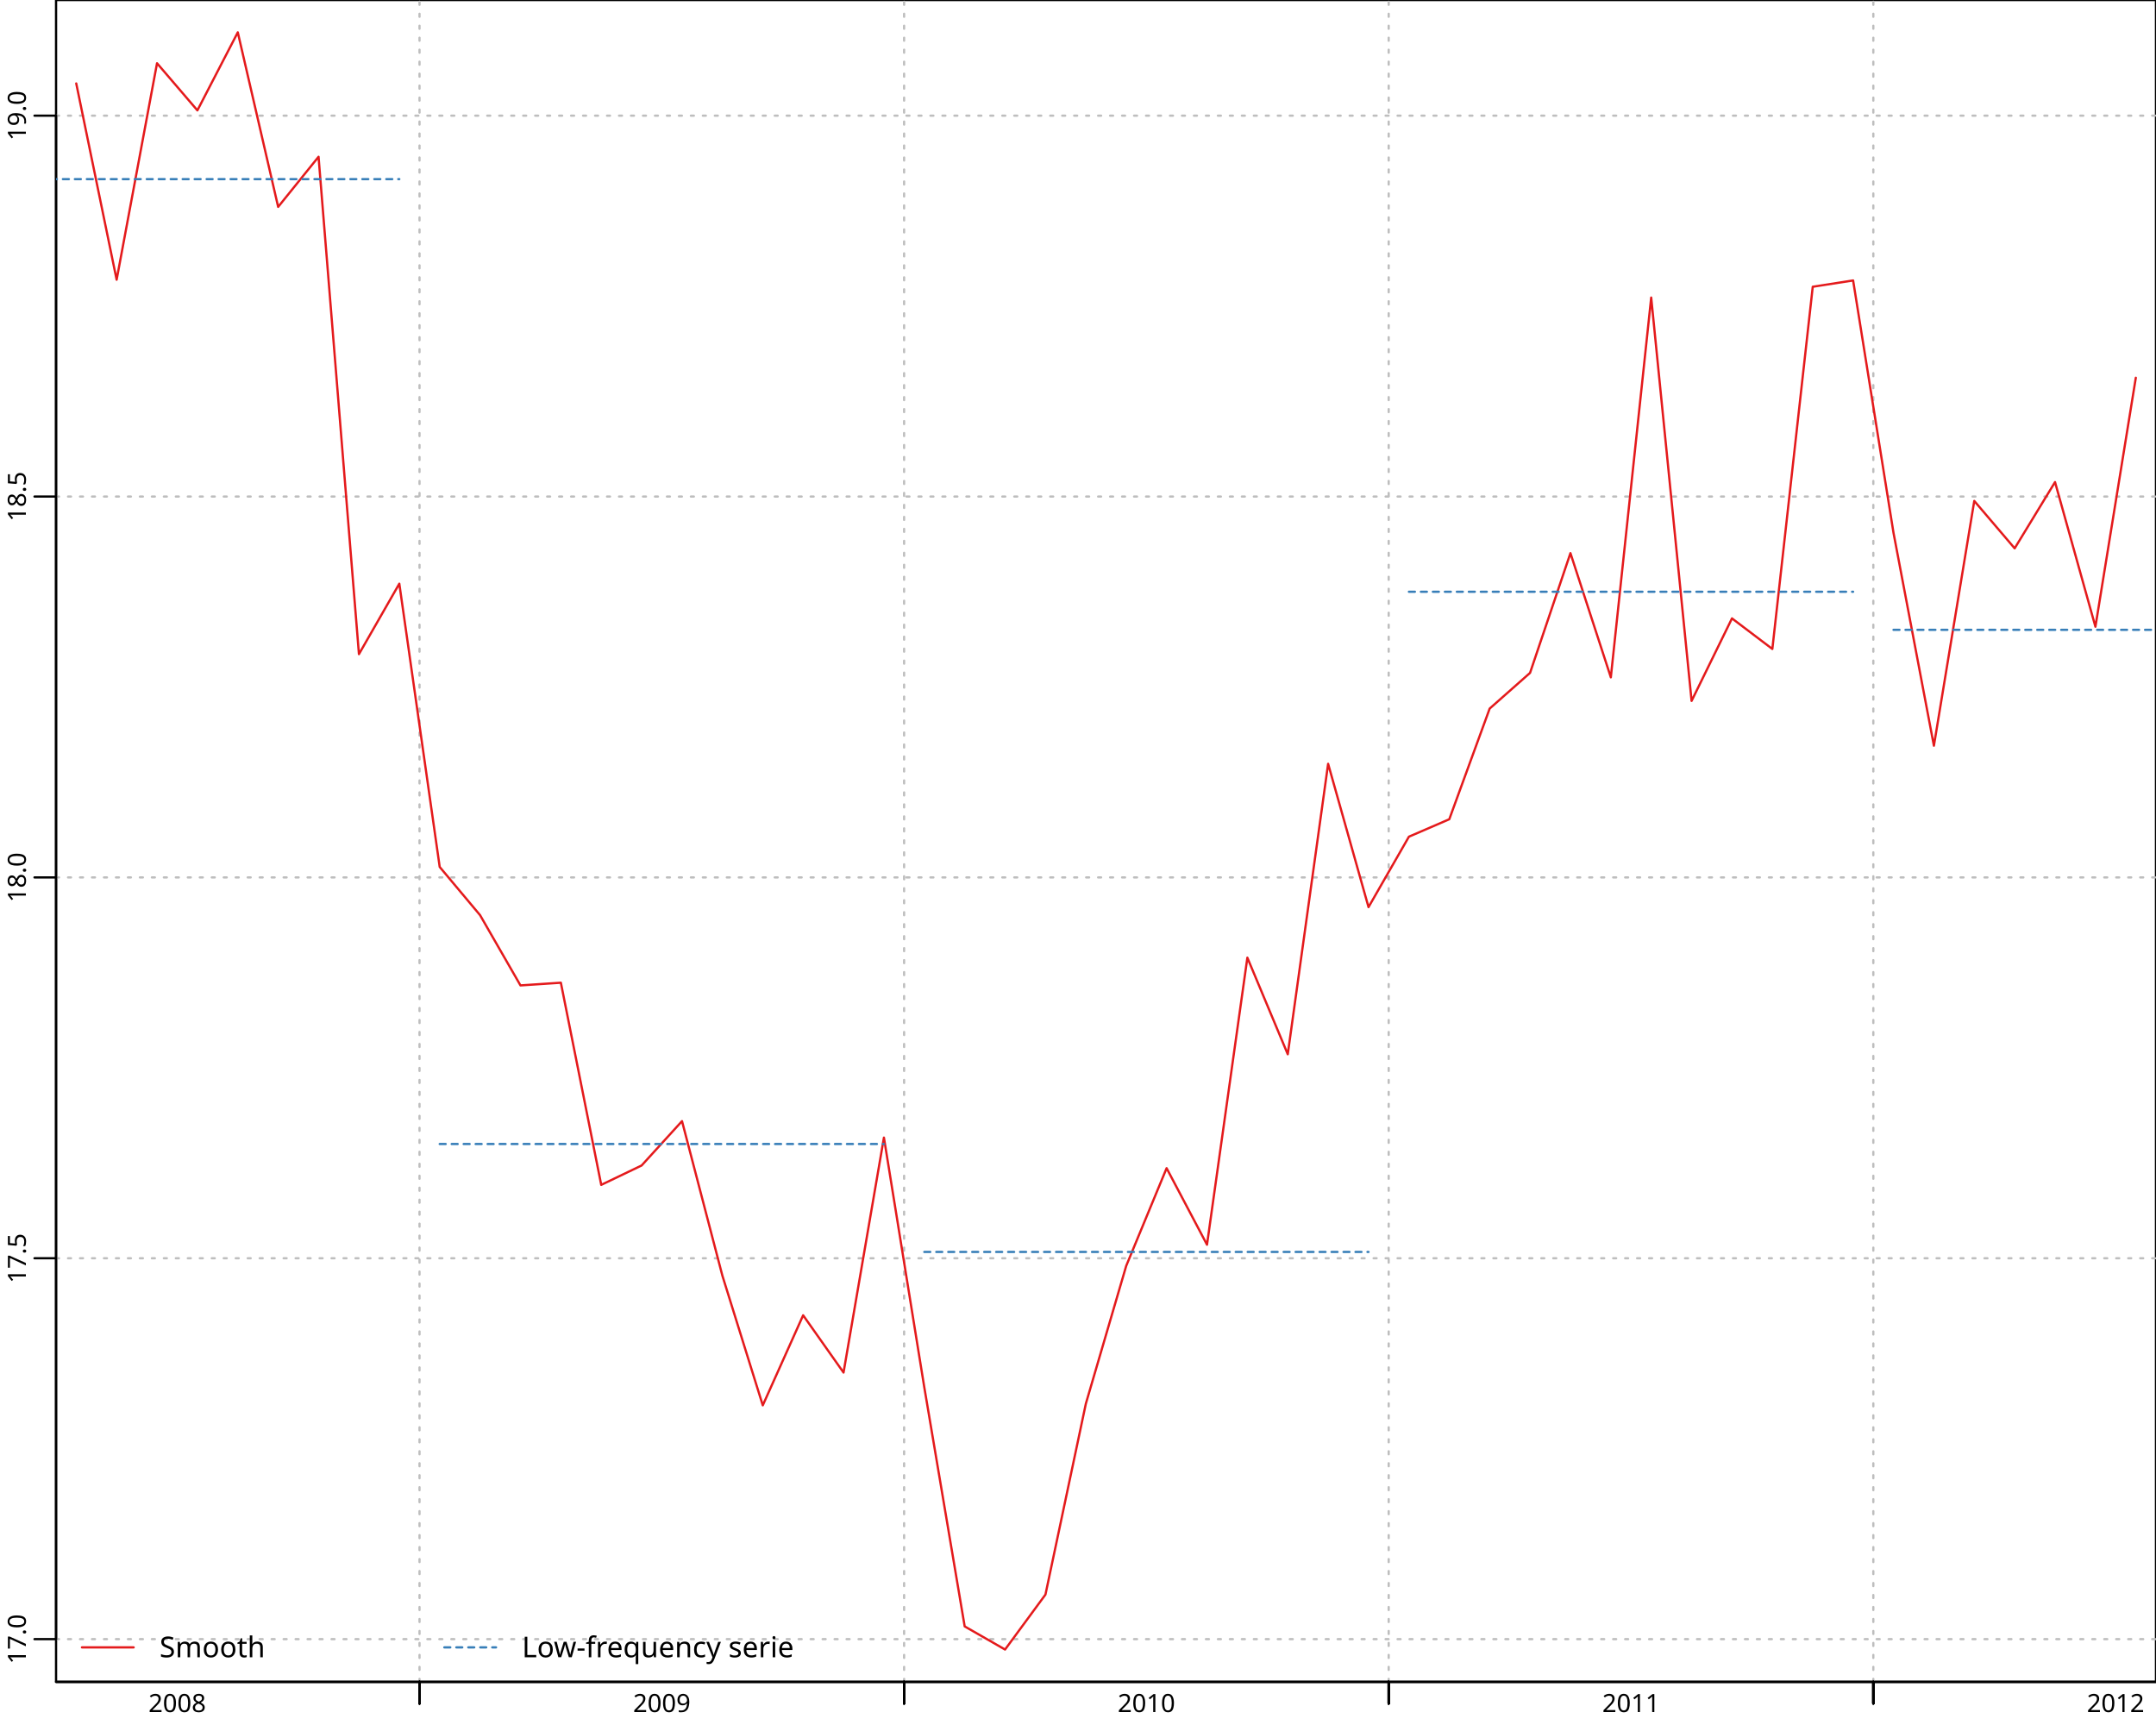
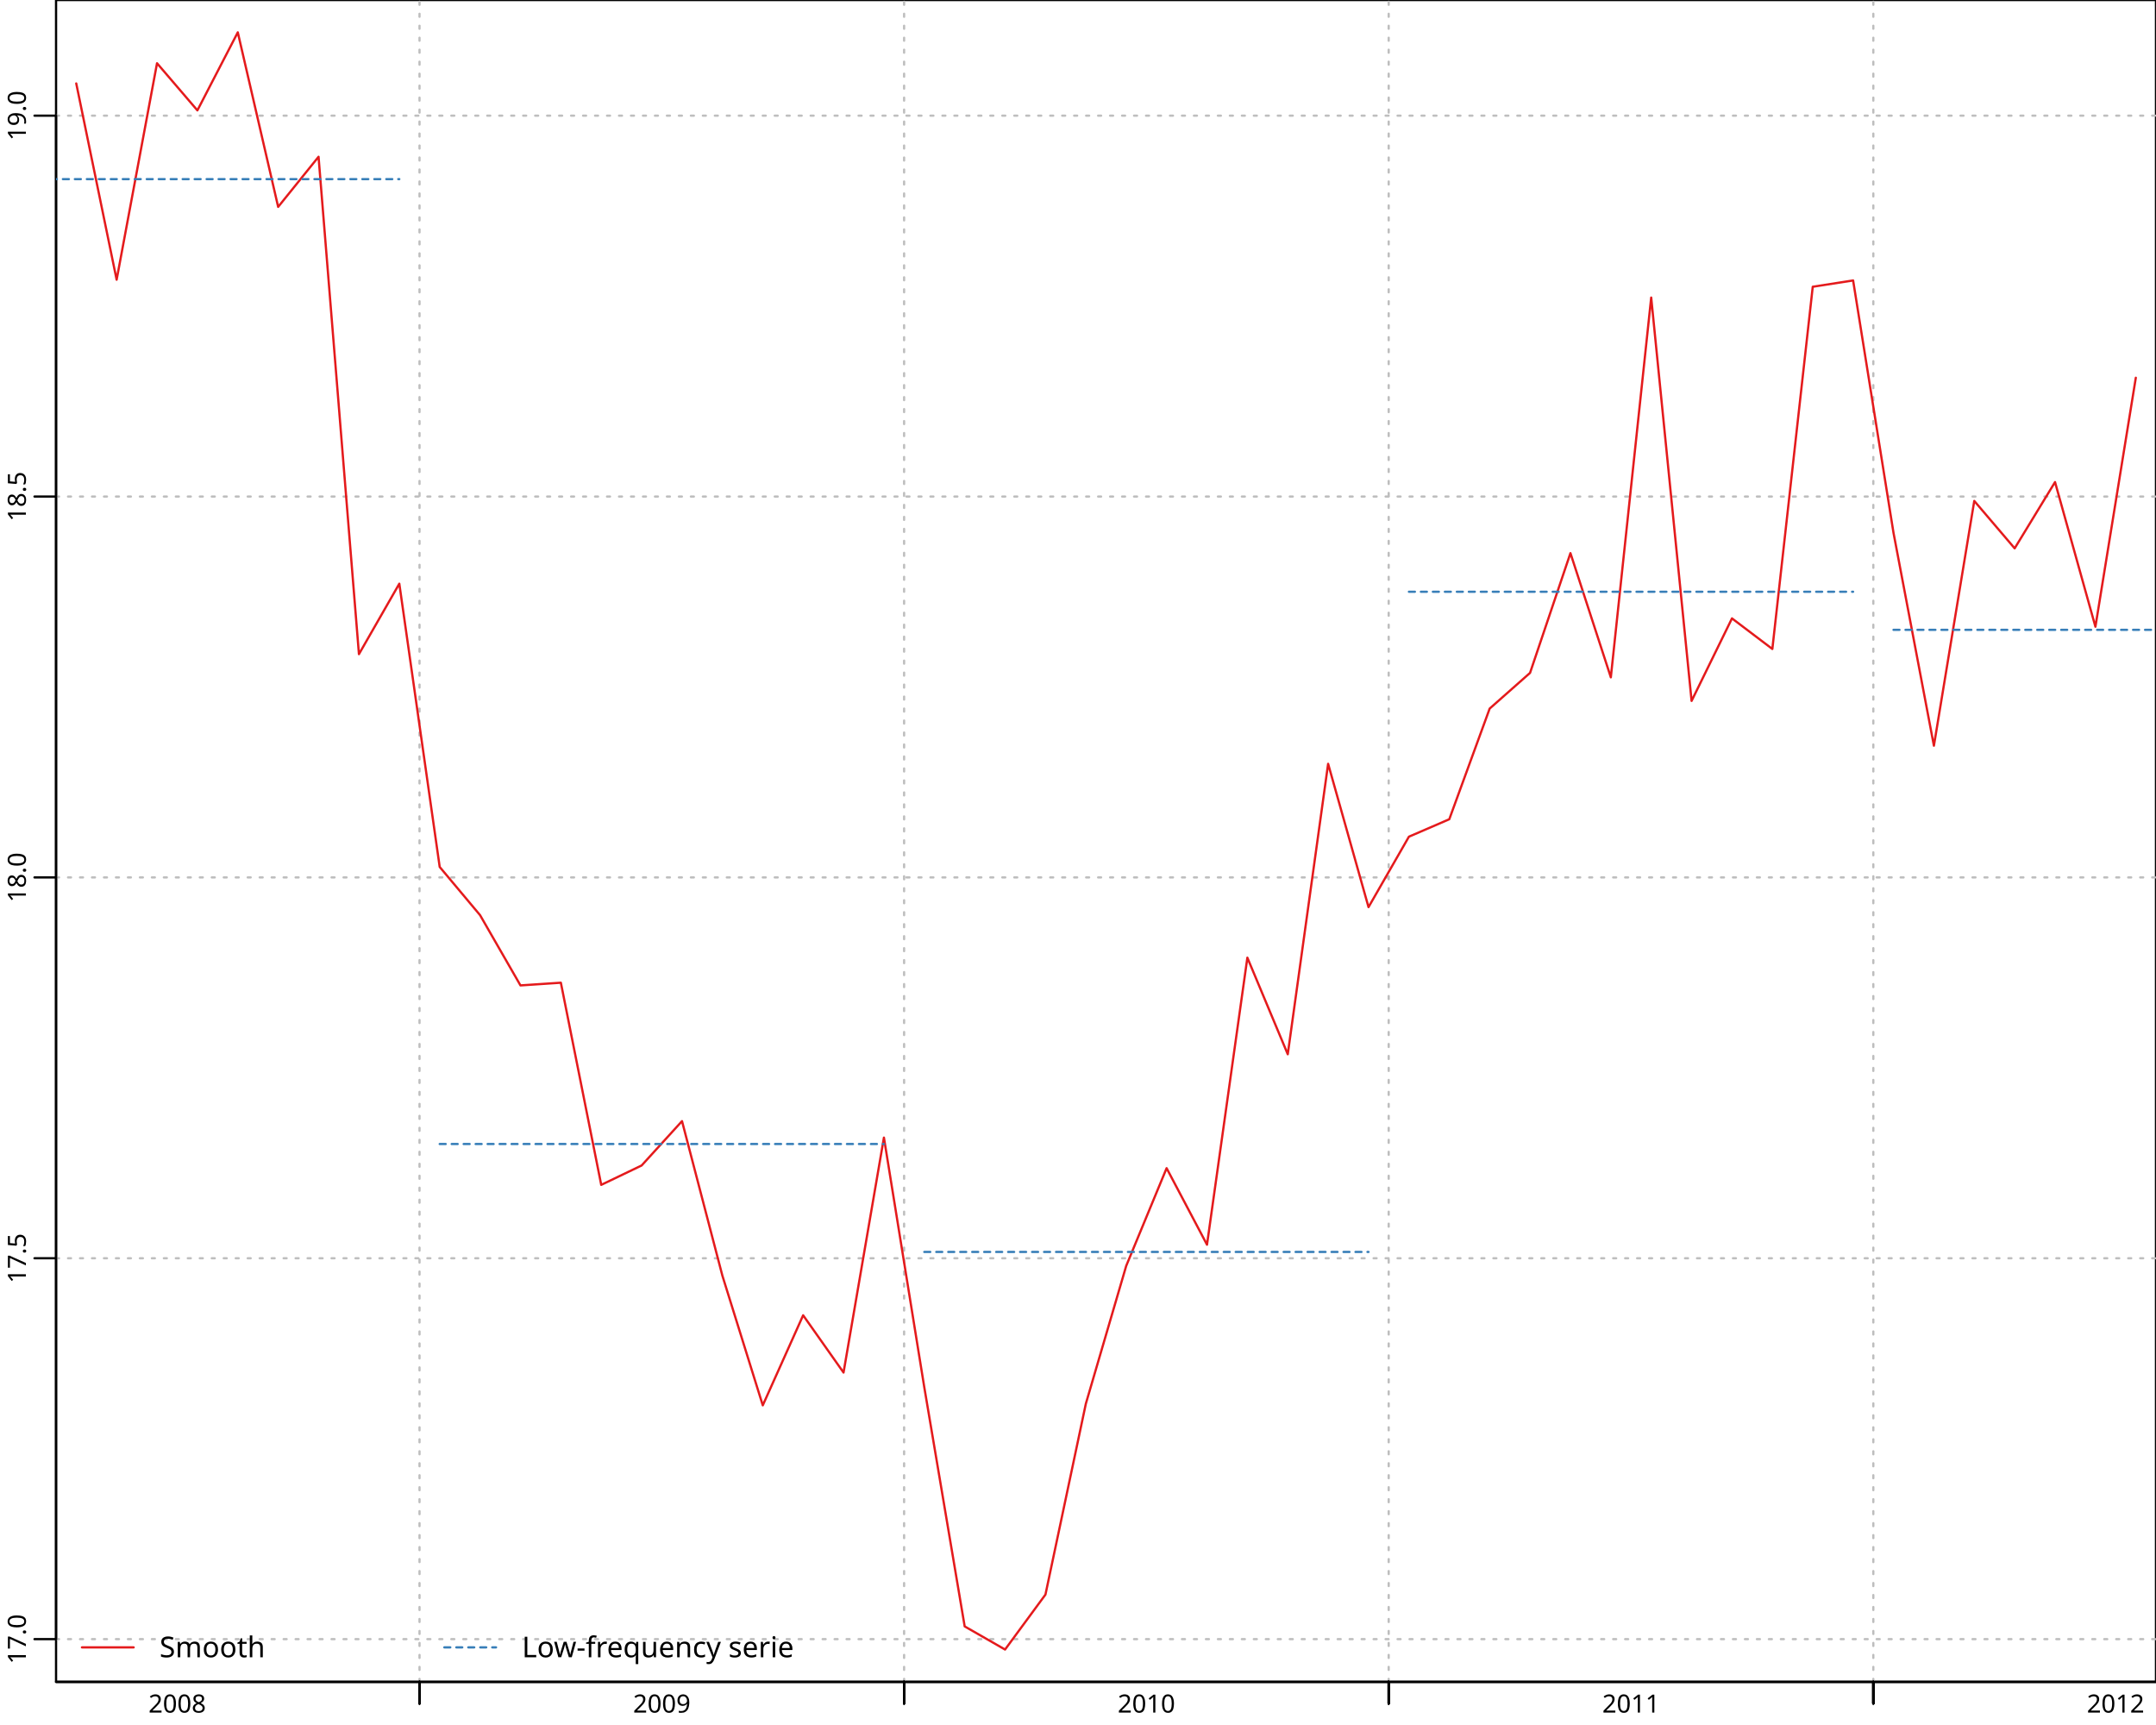
<svg xmlns="http://www.w3.org/2000/svg" class="svglite" data-engine-version="2.0" width="720.00pt" height="576.00pt" viewBox="0 0 720.00 576.00">
  <defs>
    <style type="text/css">
    .svglite line, .svglite polyline, .svglite polygon, .svglite path, .svglite rect, .svglite circle {
      fill: none;
      stroke: #000000;
      stroke-linecap: round;
      stroke-linejoin: round;
      stroke-miterlimit: 10.00;
    }
  </style>
  </defs>
  <rect width="100%" height="100%" style="stroke: none; fill: #FFFFFF;" />
  <defs>
    <clipPath id="cpMC4wMHw3MjAuMDB8MC4wMHw1NzYuMDA=">
      <rect x="0.00" y="0.00" width="720.00" height="576.00" />
    </clipPath>
  </defs>
  <g clip-path="url(#cpMC4wMHw3MjAuMDB8MC4wMHw1NzYuMDA=)">
    <polygon points="18.72,561.60 720.00,561.60 720.00,0.00 18.72,0.00 " style="stroke-width: 0.75; fill: none;" />
    <text x="369.36" y="616.32" text-anchor="middle" style="font-size: 12.00px; font-family: sans;" textLength="74.69px" lengthAdjust="spacingAndGlyphs">c(xmin, xmax)</text>
    <text transform="translate(-27.36,280.80) rotate(-90)" text-anchor="middle" style="font-size: 12.00px; font-family: sans;" textLength="74.69px" lengthAdjust="spacingAndGlyphs">c(ymin, ymax)</text>
  </g>
  <defs>
    <clipPath id="cpMTguNzJ8NzIwLjAwfDAuMDB8NTYxLjYw">
      <rect x="18.72" y="0.00" width="701.28" height="561.60" />
    </clipPath>
  </defs>
  <g clip-path="url(#cpMTguNzJ8NzIwLjAwfDAuMDB8NTYxLjYw)">
    <line x1="18.72" y1="547.33" x2="720.00" y2="547.33" style="stroke-width: 0.75; stroke: #BEBEBE; stroke-dasharray: 1.00,3.00;" />
    <line x1="18.72" y1="420.15" x2="720.00" y2="420.15" style="stroke-width: 0.75; stroke: #BEBEBE; stroke-dasharray: 1.00,3.00;" />
    <line x1="18.72" y1="292.98" x2="720.00" y2="292.98" style="stroke-width: 0.75; stroke: #BEBEBE; stroke-dasharray: 1.00,3.00;" />
    <line x1="18.72" y1="165.80" x2="720.00" y2="165.80" style="stroke-width: 0.75; stroke: #BEBEBE; stroke-dasharray: 1.00,3.00;" />
    <line x1="18.72" y1="38.62" x2="720.00" y2="38.62" style="stroke-width: 0.75; stroke: #BEBEBE; stroke-dasharray: 1.00,3.00;" />
    <line x1="140.10" y1="561.60" x2="140.10" y2="-0" style="stroke-width: 0.75; stroke: #BEBEBE; stroke-dasharray: 1.00,3.00;" />
    <line x1="301.93" y1="561.60" x2="301.93" y2="-0" style="stroke-width: 0.75; stroke: #BEBEBE; stroke-dasharray: 1.00,3.00;" />
    <line x1="463.76" y1="561.60" x2="463.76" y2="-0" style="stroke-width: 0.75; stroke: #BEBEBE; stroke-dasharray: 1.00,3.00;" />
    <line x1="625.60" y1="561.60" x2="625.60" y2="-0" style="stroke-width: 0.75; stroke: #BEBEBE; stroke-dasharray: 1.00,3.00;" />
    <polyline points="25.46,27.86 38.95,93.40 52.44,21.12 65.92,36.86 79.41,10.80 92.89,69.08 106.38,52.35 119.87,218.43 133.35,194.90 146.84,289.49 160.32,305.58 173.81,329.04 187.30,328.14 200.78,395.64 214.27,389.17 227.76,374.36 241.24,425.96 254.73,469.26 268.21,439.19 281.70,458.31 295.19,379.86 308.67,463.24 322.16,543.08 335.64,550.80 349.13,532.45 362.62,468.72 376.10,422.69 389.59,390.07 403.08,415.62 416.56,319.78 430.05,352.03 443.53,255.05 457.02,302.90 470.51,279.38 483.99,273.56 497.48,236.60 510.96,224.69 524.45,184.70 537.94,226.17 551.42,99.36 564.91,234.04 578.40,206.49 591.88,216.70 605.37,95.75 618.85,93.65 632.34,177.93 645.83,249.00 659.31,167.27 672.80,183.10 686.28,160.97 699.77,209.27 713.26,126.13 " style="stroke-width: 0.75; stroke: #E41A1C;" />
  </g>
  <g clip-path="url(#cpMC4wMHw3MjAuMDB8MC4wMHw1NzYuMDA=)">
    <line x1="18.72" y1="547.33" x2="18.72" y2="38.62" style="stroke-width: 0.75;" />
    <line x1="18.72" y1="547.33" x2="11.52" y2="547.33" style="stroke-width: 0.75;" />
    <line x1="18.72" y1="420.15" x2="11.52" y2="420.15" style="stroke-width: 0.75;" />
    <line x1="18.72" y1="292.98" x2="11.52" y2="292.98" style="stroke-width: 0.75;" />
    <line x1="18.72" y1="165.80" x2="11.52" y2="165.80" style="stroke-width: 0.75;" />
    <line x1="18.72" y1="38.62" x2="11.52" y2="38.62" style="stroke-width: 0.75;" />
    <text transform="translate(8.64,547.33) rotate(-90)" text-anchor="middle" style="font-size: 8.40px; font-family: sans;" textLength="16.35px" lengthAdjust="spacingAndGlyphs">17.0</text>
    <text transform="translate(8.64,420.15) rotate(-90)" text-anchor="middle" style="font-size: 8.40px; font-family: sans;" textLength="16.35px" lengthAdjust="spacingAndGlyphs">17.5</text>
    <text transform="translate(8.64,292.98) rotate(-90)" text-anchor="middle" style="font-size: 8.40px; font-family: sans;" textLength="16.35px" lengthAdjust="spacingAndGlyphs">18.0</text>
    <text transform="translate(8.64,165.80) rotate(-90)" text-anchor="middle" style="font-size: 8.40px; font-family: sans;" textLength="16.35px" lengthAdjust="spacingAndGlyphs">18.5</text>
    <text transform="translate(8.64,38.62) rotate(-90)" text-anchor="middle" style="font-size: 8.40px; font-family: sans;" textLength="16.35px" lengthAdjust="spacingAndGlyphs">19.0</text>
    <line x1="18.72" y1="561.60" x2="720.00" y2="561.60" style="stroke-width: 0.75;" />
    <line x1="140.10" y1="561.60" x2="140.10" y2="568.80" style="stroke-width: 0.75;" />
    <line x1="140.10" y1="561.60" x2="140.10" y2="568.80" style="stroke-width: 0.75;" />
    <line x1="140.10" y1="561.60" x2="140.10" y2="568.80" style="stroke-width: 0.75;" />
    <line x1="140.10" y1="561.60" x2="140.10" y2="568.80" style="stroke-width: 0.75;" />
    <line x1="140.10" y1="561.60" x2="140.10" y2="568.80" style="stroke-width: 0.75;" />
    <line x1="140.10" y1="561.60" x2="140.10" y2="568.80" style="stroke-width: 0.75;" />
    <line x1="140.10" y1="561.60" x2="140.10" y2="568.80" style="stroke-width: 0.75;" />
    <line x1="140.10" y1="561.60" x2="140.10" y2="568.80" style="stroke-width: 0.75;" />
    <line x1="140.10" y1="561.60" x2="140.10" y2="568.80" style="stroke-width: 0.75;" />
    <line x1="140.10" y1="561.60" x2="140.10" y2="568.80" style="stroke-width: 0.75;" />
    <line x1="140.10" y1="561.60" x2="140.10" y2="568.80" style="stroke-width: 0.75;" />
    <line x1="140.10" y1="561.60" x2="140.10" y2="568.80" style="stroke-width: 0.75;" />
    <line x1="301.93" y1="561.60" x2="301.93" y2="568.80" style="stroke-width: 0.75;" />
    <line x1="301.93" y1="561.60" x2="301.93" y2="568.80" style="stroke-width: 0.75;" />
    <line x1="301.93" y1="561.60" x2="301.93" y2="568.80" style="stroke-width: 0.75;" />
    <line x1="301.93" y1="561.60" x2="301.93" y2="568.80" style="stroke-width: 0.75;" />
    <line x1="301.93" y1="561.60" x2="301.93" y2="568.80" style="stroke-width: 0.75;" />
    <line x1="301.93" y1="561.60" x2="301.93" y2="568.80" style="stroke-width: 0.75;" />
    <line x1="301.93" y1="561.60" x2="301.93" y2="568.80" style="stroke-width: 0.75;" />
    <line x1="301.93" y1="561.60" x2="301.93" y2="568.80" style="stroke-width: 0.75;" />
    <line x1="301.93" y1="561.60" x2="301.93" y2="568.80" style="stroke-width: 0.75;" />
    <line x1="301.93" y1="561.60" x2="301.93" y2="568.80" style="stroke-width: 0.75;" />
    <line x1="301.93" y1="561.60" x2="301.93" y2="568.80" style="stroke-width: 0.75;" />
    <line x1="301.93" y1="561.60" x2="301.93" y2="568.80" style="stroke-width: 0.75;" />
    <line x1="463.76" y1="561.60" x2="463.76" y2="568.80" style="stroke-width: 0.75;" />
    <line x1="463.76" y1="561.60" x2="463.76" y2="568.80" style="stroke-width: 0.75;" />
    <line x1="463.76" y1="561.60" x2="463.76" y2="568.80" style="stroke-width: 0.75;" />
    <line x1="463.76" y1="561.60" x2="463.76" y2="568.80" style="stroke-width: 0.75;" />
    <line x1="463.76" y1="561.60" x2="463.76" y2="568.80" style="stroke-width: 0.75;" />
    <line x1="463.76" y1="561.60" x2="463.76" y2="568.80" style="stroke-width: 0.75;" />
    <line x1="463.76" y1="561.60" x2="463.76" y2="568.80" style="stroke-width: 0.75;" />
    <line x1="463.76" y1="561.60" x2="463.76" y2="568.80" style="stroke-width: 0.75;" />
    <line x1="463.76" y1="561.60" x2="463.76" y2="568.80" style="stroke-width: 0.75;" />
    <line x1="463.76" y1="561.60" x2="463.76" y2="568.80" style="stroke-width: 0.75;" />
    <line x1="463.76" y1="561.60" x2="463.76" y2="568.80" style="stroke-width: 0.75;" />
    <line x1="463.76" y1="561.60" x2="463.76" y2="568.80" style="stroke-width: 0.75;" />
    <line x1="625.60" y1="561.60" x2="625.60" y2="568.80" style="stroke-width: 0.75;" />
    <line x1="625.60" y1="561.60" x2="625.60" y2="568.80" style="stroke-width: 0.75;" />
    <line x1="625.60" y1="561.60" x2="625.60" y2="568.80" style="stroke-width: 0.75;" />
    <line x1="625.60" y1="561.60" x2="625.60" y2="568.80" style="stroke-width: 0.75;" />
    <line x1="625.60" y1="561.60" x2="625.60" y2="568.80" style="stroke-width: 0.75;" />
    <line x1="625.60" y1="561.60" x2="625.60" y2="568.80" style="stroke-width: 0.75;" />
    <line x1="625.60" y1="561.60" x2="625.60" y2="568.80" style="stroke-width: 0.75;" />
-     <text x="59.18" y="571.68" text-anchor="middle" style="font-size: 8.40px; font-family: sans;" textLength="18.69px" lengthAdjust="spacingAndGlyphs">2008</text>
-     <text x="221.01" y="571.68" text-anchor="middle" style="font-size: 8.40px; font-family: sans;" textLength="18.69px" lengthAdjust="spacingAndGlyphs">2009</text>
-     <text x="382.85" y="571.68" text-anchor="middle" style="font-size: 8.40px; font-family: sans;" textLength="18.69px" lengthAdjust="spacingAndGlyphs">2010</text>
-     <text x="544.68" y="571.68" text-anchor="middle" style="font-size: 8.40px; font-family: sans;" textLength="18.69px" lengthAdjust="spacingAndGlyphs">2011</text>
-     <text x="706.51" y="571.68" text-anchor="middle" style="font-size: 8.40px; font-family: sans;" textLength="18.69px" lengthAdjust="spacingAndGlyphs">2012</text>
+     <text x="59.18" y="571.86" text-anchor="middle" style="font-size: 8.40px; font-family: sans;" textLength="18.69px" lengthAdjust="spacingAndGlyphs">2008</text>
+     <text x="221.01" y="571.86" text-anchor="middle" style="font-size: 8.40px; font-family: sans;" textLength="18.69px" lengthAdjust="spacingAndGlyphs">2009</text>
+     <text x="382.85" y="571.86" text-anchor="middle" style="font-size: 8.40px; font-family: sans;" textLength="18.69px" lengthAdjust="spacingAndGlyphs">2010</text>
+     <text x="544.68" y="571.86" text-anchor="middle" style="font-size: 8.40px; font-family: sans;" textLength="18.69px" lengthAdjust="spacingAndGlyphs">2011</text>
+     <text x="706.51" y="571.86" text-anchor="middle" style="font-size: 8.40px; font-family: sans;" textLength="18.69px" lengthAdjust="spacingAndGlyphs">2012</text>
  </g>
  <g clip-path="url(#cpMTguNzJ8NzIwLjAwfDAuMDB8NTYxLjYw)">
    <polyline points="-1309.67,1937.83 -1296.18,1937.83 -1282.69,1937.83 -1269.21,1937.83 -1255.72,1937.83 -1242.24,1937.83 -1228.75,1937.83 -1215.26,1937.83 -1201.78,1937.83 -1188.29,1937.83 -1174.80,1937.83 -1161.32,1937.83 " style="stroke-width: 0.75; stroke: #377EB8; stroke-dasharray: 2.00,2.00;" />
    <polyline points="-1147.83,1821.25 -1134.35,1821.25 -1120.86,1821.25 -1107.37,1821.25 -1093.89,1821.25 -1080.40,1821.25 -1066.92,1821.25 -1053.43,1821.25 -1039.94,1821.25 -1026.46,1821.25 -1012.97,1821.25 -999.48,1821.25 " style="stroke-width: 0.75; stroke: #377EB8; stroke-dasharray: 2.00,2.00;" />
    <polyline points="-986.00,1749.18 -972.51,1749.18 -959.03,1749.18 -945.54,1749.18 -932.05,1749.18 -918.57,1749.18 -905.08,1749.18 -891.60,1749.18 -878.11,1749.18 -864.62,1749.18 -851.14,1749.18 -837.65,1749.18 " style="stroke-width: 0.75; stroke: #377EB8; stroke-dasharray: 2.00,2.00;" />
    <polyline points="-824.16,1566.89 -810.68,1566.89 -797.19,1566.89 -783.71,1566.89 -770.22,1566.89 -756.73,1566.89 -743.25,1566.89 -729.76,1566.89 -716.28,1566.89 -702.79,1566.89 -689.30,1566.89 -675.82,1566.89 " style="stroke-width: 0.75; stroke: #377EB8; stroke-dasharray: 2.00,2.00;" />
    <polyline points="-662.33,1282.86 -648.84,1282.86 -635.36,1282.86 -621.87,1282.86 -608.39,1282.86 -594.90,1282.86 -581.41,1282.86 -567.93,1282.86 -554.44,1282.86 -540.96,1282.86 -527.47,1282.86 -513.98,1282.86 " style="stroke-width: 0.75; stroke: #377EB8; stroke-dasharray: 2.00,2.00;" />
    <polyline points="-500.50,1026.38 -487.01,1026.38 -473.52,1026.38 -460.04,1026.38 -446.55,1026.38 -433.07,1026.38 -419.58,1026.38 -406.09,1026.38 -392.61,1026.38 -379.12,1026.38 -365.64,1026.38 -352.15,1026.38 " style="stroke-width: 0.75; stroke: #377EB8; stroke-dasharray: 2.00,2.00;" />
    <polyline points="-338.66,649.08 -325.18,649.08 -311.69,649.08 -298.20,649.08 -284.72,649.08 -271.23,649.08 -257.75,649.08 -244.26,649.08 -230.77,649.08 -217.29,649.08 -203.80,649.08 -190.32,649.08 " style="stroke-width: 0.75; stroke: #377EB8; stroke-dasharray: 2.00,2.00;" />
    <polyline points="-176.83,278.14 -163.34,278.14 -149.86,278.14 -136.37,278.14 -122.88,278.14 -109.40,278.14 -95.91,278.14 -82.43,278.14 -68.94,278.14 -55.45,278.14 -41.97,278.14 -28.48,278.14 " style="stroke-width: 0.75; stroke: #377EB8; stroke-dasharray: 2.00,2.00;" />
    <polyline points="-15.00,59.81 -1.51,59.81 11.98,59.81 25.46,59.81 38.95,59.81 52.44,59.81 65.92,59.81 79.41,59.81 92.89,59.81 106.38,59.81 119.87,59.81 133.35,59.81 " style="stroke-width: 0.75; stroke: #377EB8; stroke-dasharray: 2.00,2.00;" />
    <polyline points="146.84,382.00 160.32,382.00 173.81,382.00 187.30,382.00 200.78,382.00 214.27,382.00 227.76,382.00 241.24,382.00 254.73,382.00 268.21,382.00 281.70,382.00 295.19,382.00 " style="stroke-width: 0.75; stroke: #377EB8; stroke-dasharray: 2.00,2.00;" />
    <polyline points="308.67,418.04 322.16,418.04 335.64,418.04 349.13,418.04 362.62,418.04 376.10,418.04 389.59,418.04 403.08,418.04 416.56,418.04 430.05,418.04 443.53,418.04 457.02,418.04 " style="stroke-width: 0.75; stroke: #377EB8; stroke-dasharray: 2.00,2.00;" />
    <polyline points="470.51,197.59 483.99,197.59 497.48,197.59 510.96,197.59 524.45,197.59 537.94,197.59 551.42,197.59 564.91,197.59 578.40,197.59 591.88,197.59 605.37,197.59 618.85,197.59 " style="stroke-width: 0.75; stroke: #377EB8; stroke-dasharray: 2.00,2.00;" />
    <polyline points="632.34,210.31 645.83,210.31 659.31,210.31 672.80,210.31 686.28,210.31 699.77,210.31 713.26,210.31 726.74,210.31 740.23,210.31 753.72,210.31 767.20,210.31 780.69,210.31 " style="stroke-width: 0.75; stroke: #377EB8; stroke-dasharray: 2.00,2.00;" />
    <polyline points="794.17,206.07 807.66,206.07 821.15,206.07 834.63,206.07 848.12,206.07 861.60,206.07 875.09,206.07 888.58,206.07 902.06,206.07 915.55,206.07 929.04,206.07 942.52,206.07 " style="stroke-width: 0.75; stroke: #377EB8; stroke-dasharray: 2.00,2.00;" />
    <polyline points="956.01,286.62 969.49,286.62 982.98,286.62 996.47,286.62 1009.95,286.62 1023.44,286.62 1036.92,286.62 1050.41,286.62 1063.90,286.62 1077.38,286.62 1090.87,286.62 1104.36,286.62 " style="stroke-width: 0.75; stroke: #377EB8; stroke-dasharray: 2.00,2.00;" />
    <polyline points="1117.84,451.95 1131.33,451.95 1144.81,451.95 1158.30,451.95 1171.79,451.95 1185.27,451.95 1198.76,451.95 1212.24,451.95 1225.73,451.95 1239.22,451.95 1252.70,451.95 1266.19,451.95 " style="stroke-width: 0.75; stroke: #377EB8; stroke-dasharray: 2.00,2.00;" />
    <polyline points="1279.68,441.35 1293.16,441.35 1306.65,441.35 1320.13,441.35 1333.62,441.35 1347.11,441.35 1360.59,441.35 1374.08,441.35 1387.56,441.35 1401.05,441.35 1414.54,441.35 1428.02,441.35 " style="stroke-width: 0.75; stroke: #377EB8; stroke-dasharray: 2.00,2.00;" />
    <polyline points="1441.51,174.27 1455.00,174.27 1468.48,174.27 1481.97,174.27 1495.45,174.27 1508.94,174.27 1522.43,174.27 1535.91,174.27 1549.40,174.27 1562.88,174.27 1576.37,174.27 1589.86,174.27 " style="stroke-width: 0.75; stroke: #377EB8; stroke-dasharray: 2.00,2.00;" />
    <polyline points="1603.34,-31.33 1616.83,-31.33 1630.32,-31.33 1643.80,-31.33 1657.29,-31.33 1670.77,-31.33 1684.26,-31.33 1697.75,-31.33 1711.23,-31.33 1724.72,-31.33 1738.20,-31.33 1751.69,-31.33 " style="stroke-width: 0.75; stroke: #377EB8; stroke-dasharray: 2.00,2.00;" />
    <polyline points="1765.18,-323.84 1778.66,-323.84 1792.15,-323.84 1805.64,-323.84 1819.12,-323.84 1832.61,-323.84 1846.09,-323.84 1859.58,-323.84 1873.07,-323.84 1886.55,-323.84 1900.04,-323.84 1913.52,-323.84 " style="stroke-width: 0.75; stroke: #377EB8; stroke-dasharray: 2.00,2.00;" />
    <line x1="27.36" y1="550.08" x2="44.64" y2="550.08" style="stroke-width: 0.75; stroke: #E41A1C;" />
    <line x1="148.38" y1="550.08" x2="165.66" y2="550.08" style="stroke-width: 0.75; stroke: #377EB8; stroke-dasharray: 2.00,2.00;" />
    <text x="53.28" y="553.38" style="font-size: 9.60px; font-family: sans;" textLength="33.09px" lengthAdjust="spacingAndGlyphs">Smooth</text>
    <text x="174.30" y="553.38" style="font-size: 9.60px; font-family: sans;" textLength="86.46px" lengthAdjust="spacingAndGlyphs">Low-frequency serie</text>
  </g>
</svg>
